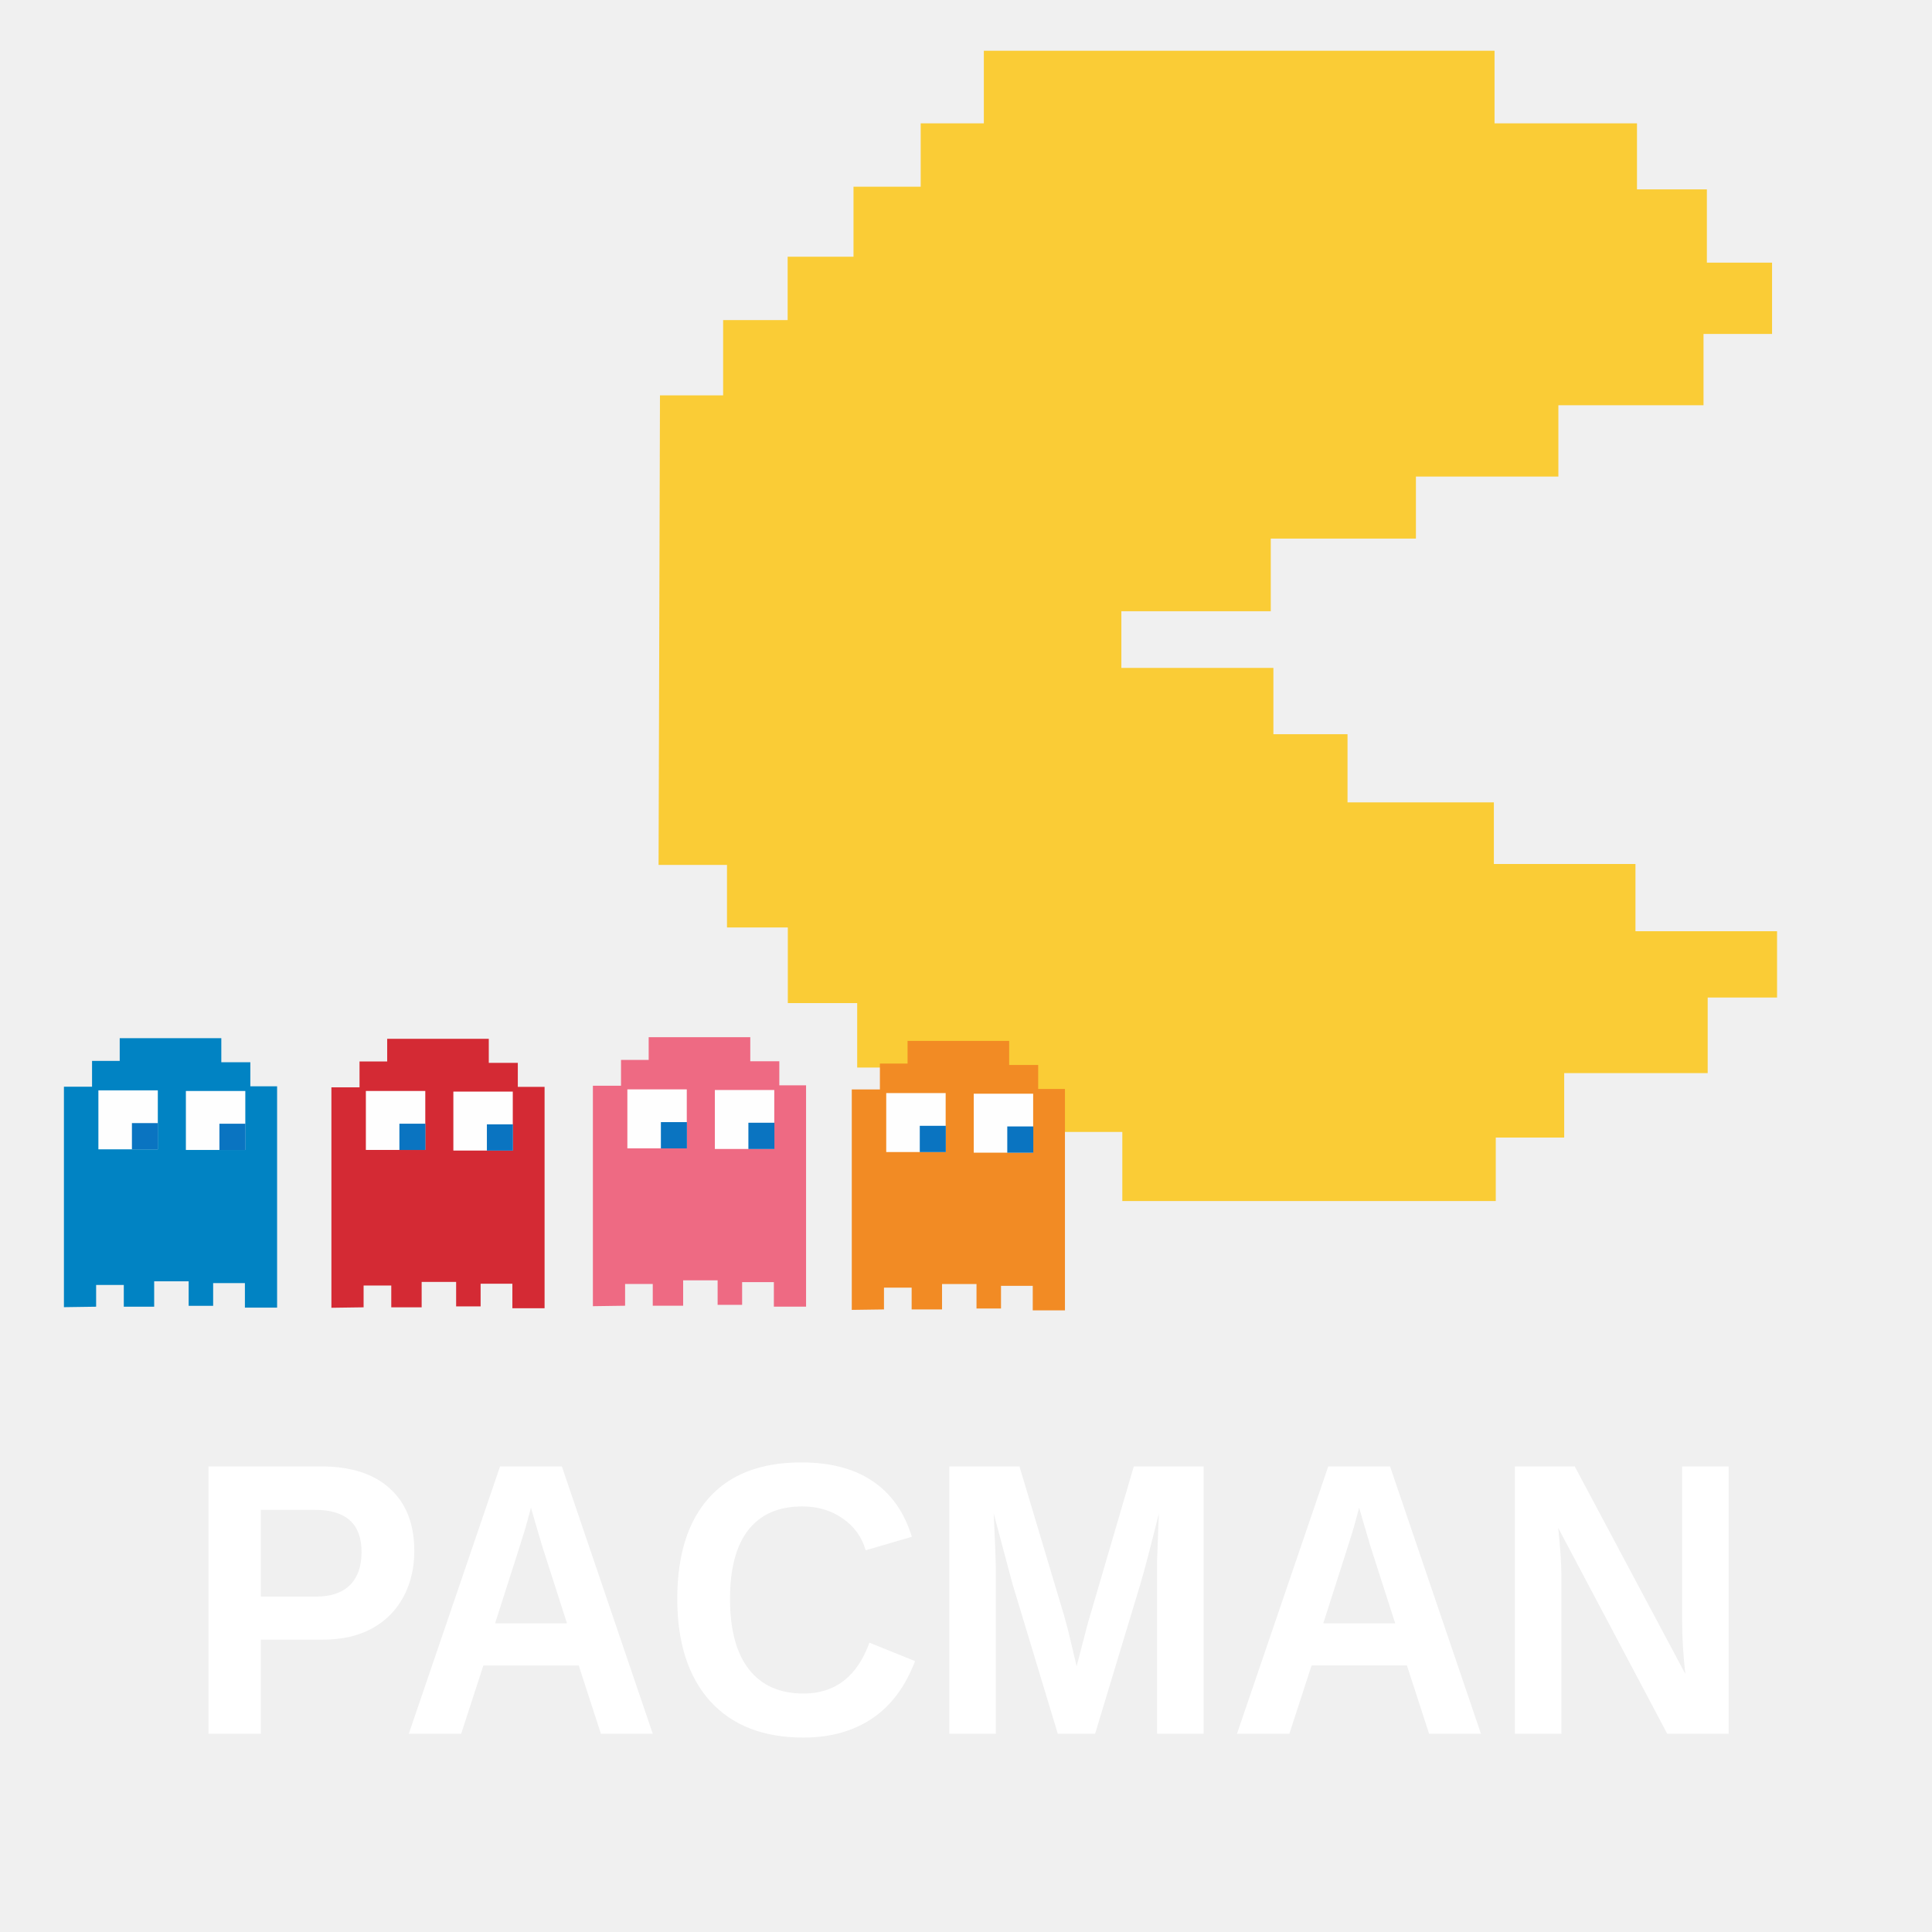
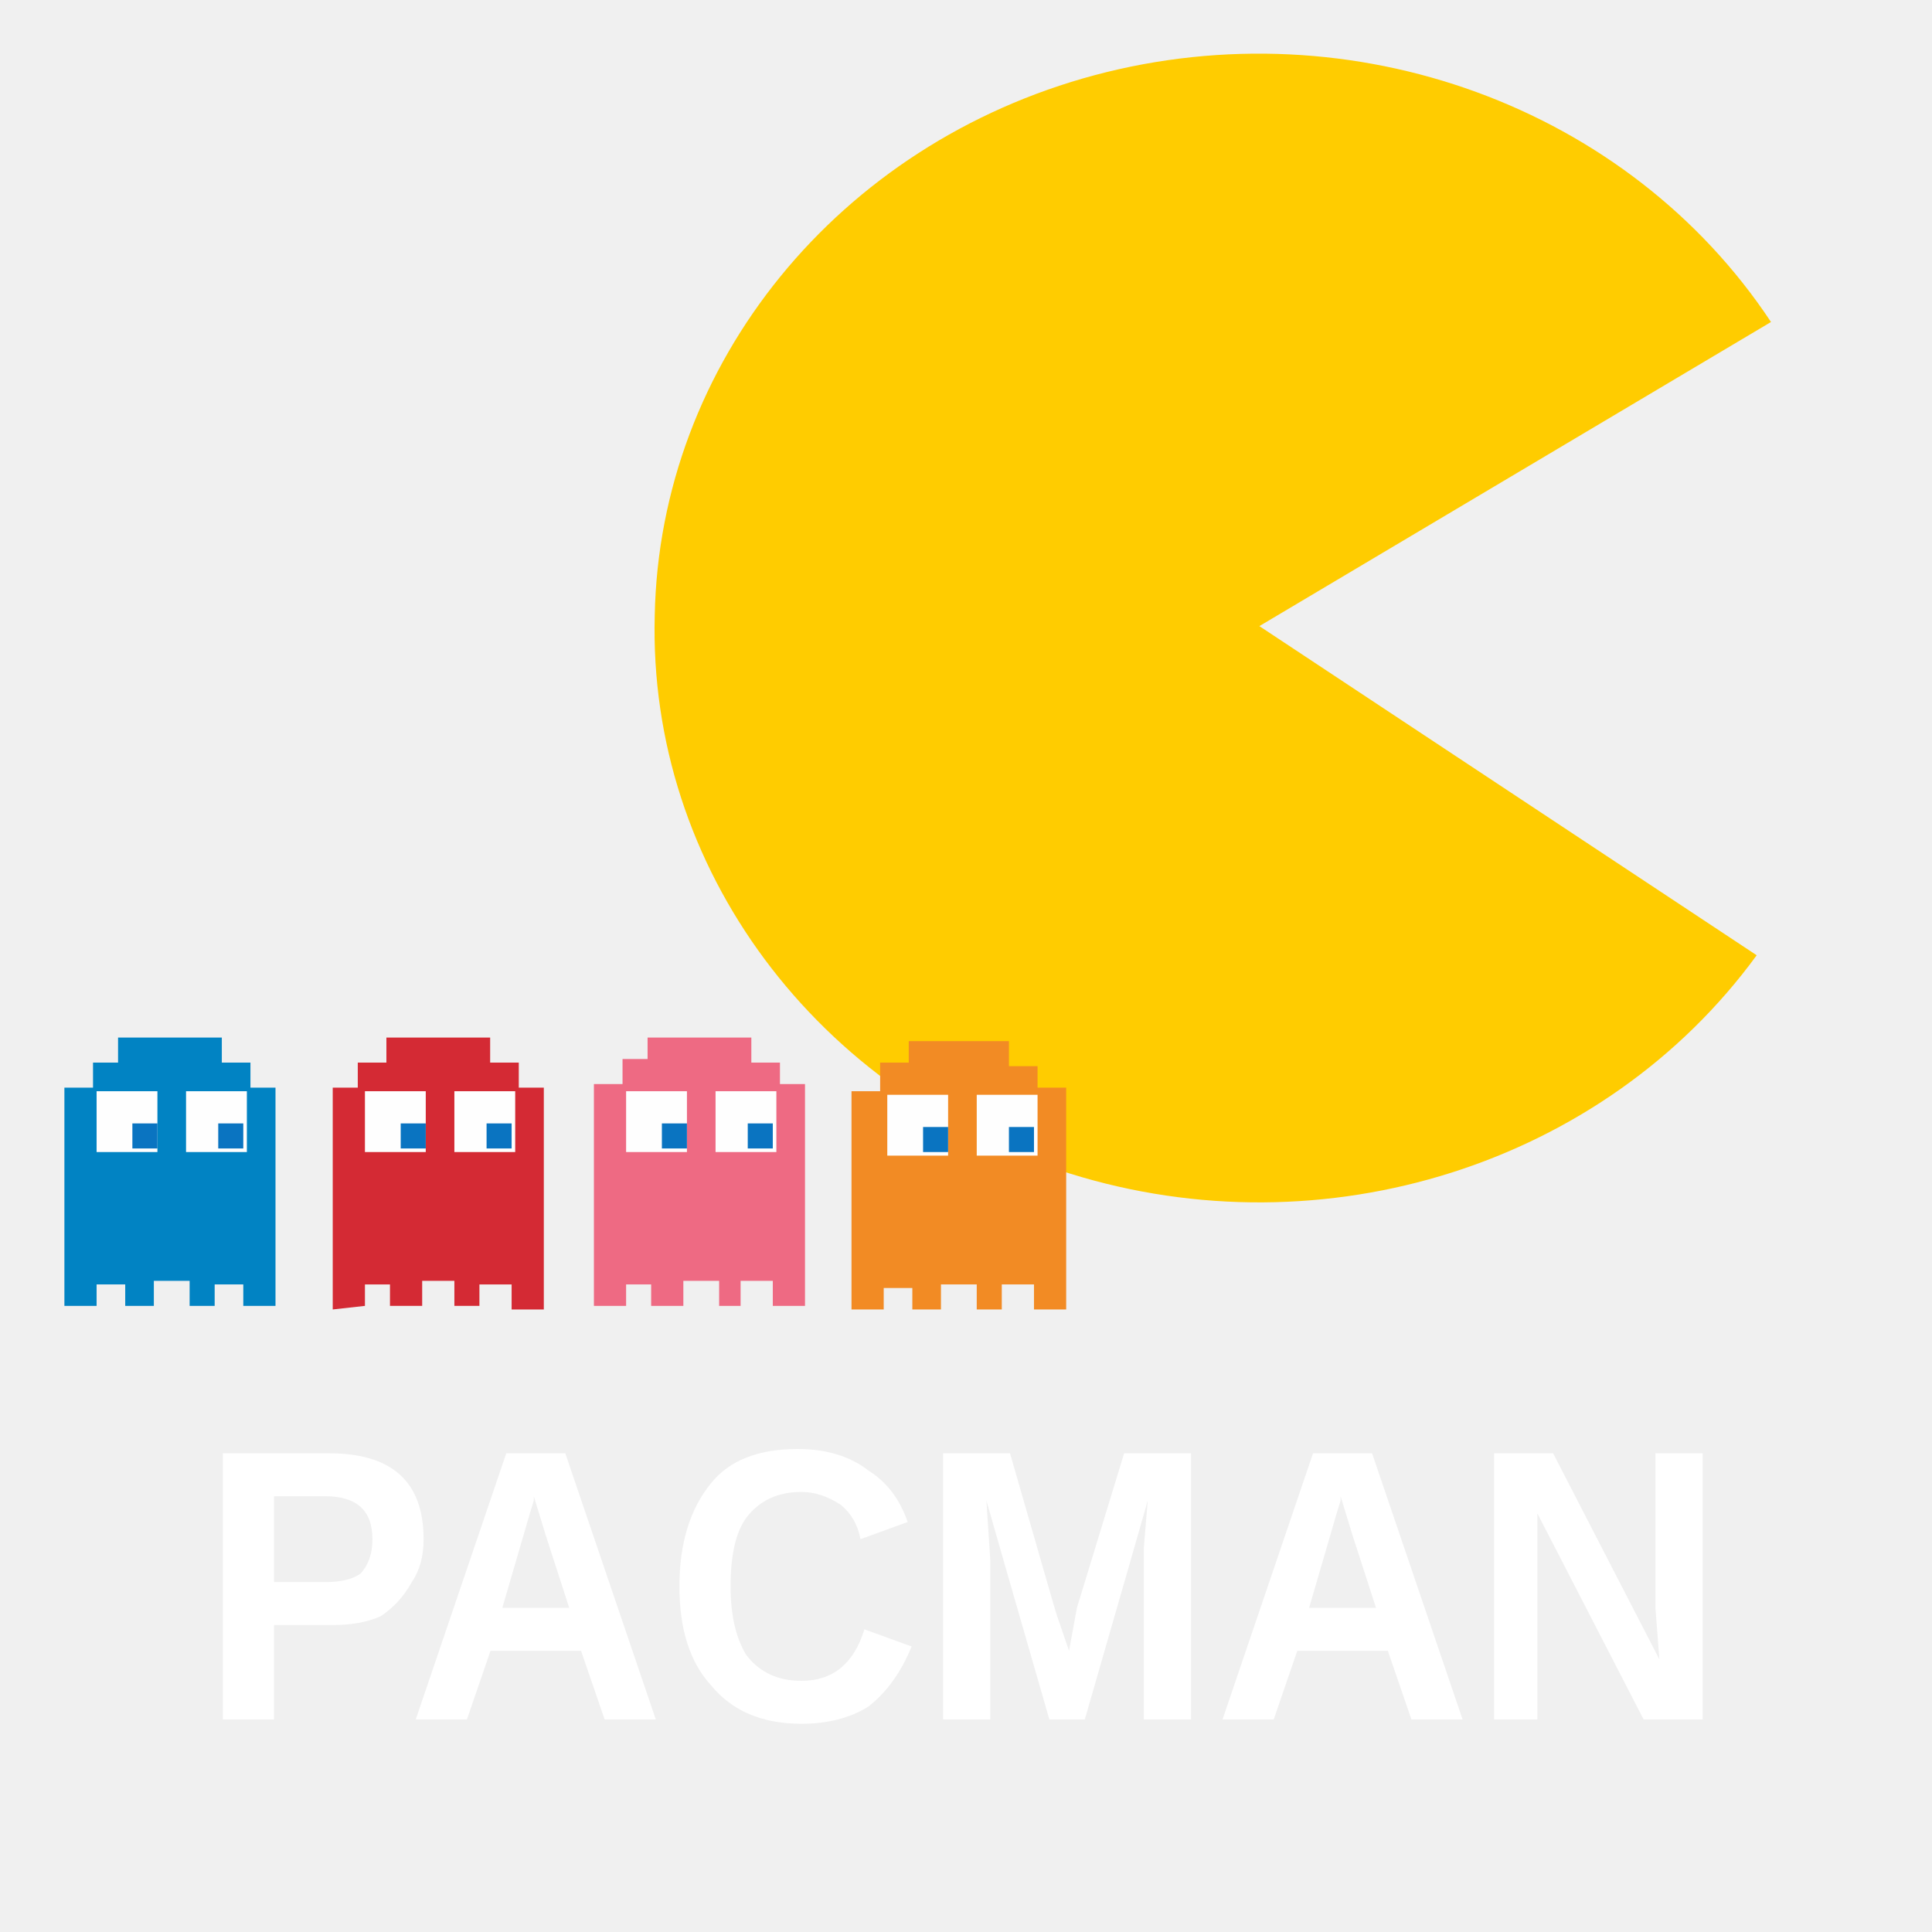
- <svg xmlns="http://www.w3.org/2000/svg" version="1.1" id="svg1" width="540" height="540" viewBox="0 0 540 540">
-   <defs id="defs1" />
-   <path style="fill:#facc36;fill-opacity:1;stroke-width:1" d="m 184.465,110.499 h 17.654 V 89.464 h 18.03 V 71.75 h 18.406 V 52.191 h 18.781 V 34.477 h 17.654 V 14.179 h 142.738 v 20.297 h 39.816 V 52.929 h 19.533 v 20.482 h 18.218 v 19.928 h -19.157 v 19.928 h -40.568 v 19.928 h -39.816 v 17.345 h -40.568 v 20.297 h -41.763 v 15.851 h 42.497 v 18.528 h 20.717 v 19.05 h 40.904 v 17.223 h 39.576 v 18.789 h 39.576 v 18.528 h -19.389 v 21.137 h -40.107 v 18.006 h -19.124 v 17.745 H 313.69 v -19.311 H 262.427 V 298.376 h -22.842 v -18.006 h -19.389 v -21.137 h -16.999 v -17.484 h -19.124 z" id="path3" />
-   <g id="g5" style="display:inline" transform="translate(4.302789)">
-     <path style="fill:#0183c3;fill-opacity:1" d="m 13.565,365.357 v -61.611 h 7.86 v -7.226 h 7.733 v -6.339 h 28.397 v 6.719 h 8.113 v 6.719 h 7.48 v 61.865 h -9.001 v -6.846 H 55.273 v 6.339 h -6.846 v -6.846 h -9.635 v 7.099 H 30.299 v -6.085 h -7.733 v 6.085 z" id="path4" />
-     <rect style="fill:#fefefe;fill-opacity:1" id="rect4" width="16.607" height="16.48" x="23.199" y="304.76" />
-     <rect style="fill:#0a74c1;fill-opacity:1" id="rect5" width="7.274" height="7.343" x="32.571" y="313.91" />
-     <rect style="fill:#fefefe;fill-opacity:1" id="rect4-0" width="16.607" height="16.48" x="47.654" y="304.935" />
-     <rect style="fill:#0a74c1;fill-opacity:1" id="rect5-3" width="7.274" height="7.343" x="57.026" y="314.085" />
-   </g>
-   <g id="g5-4" transform="translate(79.06246,0.1697309)" style="display:inline">
-     <path style="fill:#d42a34;fill-opacity:1" d="m 13.565,365.357 v -61.611 h 7.86 v -7.226 h 7.733 v -6.339 h 28.397 v 6.719 h 8.113 v 6.719 h 7.48 v 61.865 h -9.001 v -6.846 H 55.273 v 6.339 h -6.846 v -6.846 h -9.635 v 7.099 H 30.299 v -6.085 h -7.733 v 6.085 z" id="path4-7" />
-     <rect style="fill:#fefefe;fill-opacity:1" id="rect4-6" width="16.607" height="16.48" x="23.199" y="304.76" />
-     <rect style="fill:#0a74c1;fill-opacity:1" id="rect5-31" width="7.274" height="7.343" x="32.571" y="313.91" />
-     <rect style="fill:#fefefe;fill-opacity:1" id="rect4-0-7" width="16.607" height="16.48" x="47.654" y="304.935" />
-     <rect style="fill:#0a74c1;fill-opacity:1" id="rect5-3-5" width="7.274" height="7.343" x="57.026" y="314.085" />
-   </g>
-   <g id="g5-4-7" transform="translate(152.1505,-0.2748667)" style="display:inline">
-     <path style="fill:#ee6a83;fill-opacity:1" d="m 13.565,365.357 v -61.611 h 7.86 v -7.226 h 7.733 v -6.339 h 28.397 v 6.719 h 8.113 v 6.719 h 7.48 v 61.865 h -9.001 v -6.846 H 55.273 v 6.339 h -6.846 v -6.846 h -9.635 v 7.099 H 30.299 v -6.085 h -7.733 v 6.085 z" id="path4-7-8" />
-     <rect style="fill:#fefefe;fill-opacity:1" id="rect4-6-5" width="16.607" height="16.48" x="23.199" y="304.76" />
-     <rect style="fill:#0a74c1;fill-opacity:1" id="rect5-31-7" width="7.274" height="7.343" x="32.571" y="313.91" />
-     <rect style="fill:#fefefe;fill-opacity:1" id="rect4-0-7-4" width="16.607" height="16.48" x="47.654" y="304.935" />
-     <rect style="fill:#0a74c1;fill-opacity:1" id="rect5-3-5-1" width="7.274" height="7.343" x="57.026" y="314.085" />
-   </g>
-   <g id="g5-4-5" transform="translate(224.5091,0.7592696)" style="display:inline">
-     <path style="fill:#f28b24;fill-opacity:1" d="m 13.565,365.357 v -61.611 h 7.86 v -7.226 h 7.733 v -6.339 h 28.397 v 6.719 h 8.113 v 6.719 h 7.48 v 61.865 h -9.001 v -6.846 H 55.273 v 6.339 h -6.846 v -6.846 h -9.635 v 7.099 H 30.299 v -6.085 h -7.733 v 6.085 z" id="path4-7-3" />
-     <rect style="fill:#fefefe;fill-opacity:1" id="rect4-6-8" width="16.607" height="16.48" x="23.199" y="304.76" />
-     <rect style="fill:#0a74c1;fill-opacity:1" id="rect5-31-8" width="7.274" height="7.343" x="32.571" y="313.91" />
-     <rect style="fill:#fefefe;fill-opacity:1" id="rect4-0-7-3" width="16.607" height="16.48" x="47.654" y="304.935" />
-     <rect style="fill:#0a74c1;fill-opacity:1" id="rect5-3-5-18" width="7.274" height="7.343" x="57.026" y="314.085" />
-   </g>
-   <path d="m -76.389,460.712 q 0,5.977 -2.725,10.679 -2.725,4.702 -7.822,7.295 -5.054,2.549 -12.041,2.549 h -15.381 v 21.797 h -12.964 v -61.919 h 27.817 q 11.118,0 17.095,5.142 6.021,5.098 6.021,14.458 z m -13.052,0.22 q 0,-9.756 -11.514,-9.756 h -13.403 v 20.083 h 13.755 q 5.361,0 8.262,-2.637 2.9,-2.681 2.9,-7.69 z m 59.238,42.1 -5.493,-15.82 h -23.599 l -5.493,15.82 h -12.964 l 22.588,-61.919 h 15.293 l 22.5,61.919 z m -17.314,-52.383 -0.264,0.967 q -0.439,1.582 -1.055,3.604 -0.615,2.021 -7.559,22.236 h 17.798 l -6.108,-17.798 -1.89,-5.977 z m 67.456,43.066 q 11.733,0 16.304,-11.777 l 11.294,4.263 q -3.647,8.965 -10.723,13.359 -7.031,4.351 -16.875,4.351 -14.941,0 -23.115,-8.438 -8.13,-8.481 -8.13,-23.687 0,-15.249 7.866,-23.423 7.866,-8.174 22.808,-8.174 10.898,0 17.754,4.395 6.855,4.351 9.624,12.832 l -11.426,3.12 q -1.45,-4.658 -5.713,-7.383 -4.219,-2.769 -9.976,-2.769 -8.789,0 -13.359,5.449 -4.526,5.449 -4.526,15.952 0,10.679 4.658,16.304 4.702,5.625 13.535,5.625 z m 87.495,9.316 v -37.529 q 0,-1.274 0,-2.549 0.044,-1.274 0.439,-10.942 -3.12,11.821 -4.614,16.479 l -11.162,34.541 h -9.229 l -11.162,-34.541 -4.702,-16.479 q 0.527,10.195 0.527,13.491 v 37.529 H 56.019 v -61.919 h 17.358 l 11.074,34.629 0.967,3.34 2.109,8.306 2.769,-9.932 11.382,-36.343 h 17.271 v 61.919 z m 67.324,0 -5.493,-15.82 h -23.599 l -5.493,15.82 h -12.964 l 22.588,-61.919 h 15.293 l 22.5,61.919 z m -17.314,-52.383 -0.264,0.967 q -0.439,1.582 -1.055,3.604 -0.615,2.021 -7.559,22.236 h 17.798 l -6.108,-17.798 -1.89,-5.977 z m 76.245,52.383 -26.982,-47.681 q 0.791,6.943 0.791,11.162 v 36.519 h -11.514 v -61.919 h 14.81 l 27.378,48.076 q -0.791,-6.636 -0.791,-12.085 v -35.991 h 11.514 v 61.919 z" id="text5" style="font-weight:bold;font-size:90px;line-height:0.95;font-family:'Liberation Sans';-inkscape-font-specification:'Liberation Sans Bold';white-space:pre;inline-size:513.13;fill:#ffffff;stroke-width:0.857" transform="matrix(1.129395,0,0,1.206908,202.0692,-122.5182)" aria-label="PACMAN" />
+ <svg xmlns="http://www.w3.org/2000/svg" viewBox="0 0 540 540">
+   <path fill="#fc0" d="M491 267a169 160 0 0 1-192 61 169 160 0 0 1-116-156A169 160 0 0 1 306 21a169 160 0 0 1 189 69l-143 85Z" />
+   <path fill="#0183c3" d="M18 365v-61h8v-7h7v-7h29v7h8v7h7v61h-9v-6h-8v6h-7v-7H43v7h-8v-6h-8v6z" />
+   <path fill="#fefefe" d="M27 305h17v17H27z" />
+   <path fill="#0a74c1" d="M37 314h7v7h-7z" />
+   <path fill="#fefefe" d="M52 305h17v17H52z" />
+   <path fill="#0a74c1" d="M61 314h7v7h-7z" />
+   <path fill="#d42a34" d="M93 366v-62h7v-7h8v-7h29v7h8v7h7v62h-9v-7h-9v6h-7v-7h-9v7h-9v-6h-7v6z" />
+   <path fill="#fefefe" d="M102 305h17v17h-17z" />
+   <path fill="#0a74c1" d="M112 314h7v7h-7z" />
+   <path fill="#fefefe" d="M127 305h17v17h-17z" />
+   <path fill="#0a74c1" d="M136 314h7v7h-7z" />
+   <path fill="#ee6a83" d="M166 365v-62h8v-7h7v-6h29v7h8v6h7v62h-9v-7h-9v7h-6v-7h-10v7h-9v-6h-7v6z" />
+   <path fill="#fefefe" d="M175 305h17v17h-17z" />
+   <path fill="#0a74c1" d="M185 314h7v7h-7z" />
+   <path fill="#fefefe" d="M200 305h17v17h-17z" />
+   <path fill="#0a74c1" d="M209 314h7v7h-7z" />
+   <path fill="#f28b24" d="M238 366v-61h8v-8h8v-6h28v7h8v6h8v62h-9v-7h-9v7h-7v-7h-10v7h-8v-6h-8v6z" />
+   <path fill="#fefefe" d="M248 306h17v17h-17z" />
+   <path fill="#0a74c1" d="M258 315h7v7h-7z" />
+   <path fill="#fefefe" d="M273 306h17v17h-17z" />
+   <path fill="#0a74c1" d="M282 315h7v7h-7z" />
+   <path fill="#fff" d="M-76 461q0 6-3 10-3 5-8 8-5 2-12 2h-15v22h-13v-62h27q12 0 18 5t6 15zm-13 0q0-10-12-10h-13v20h13q6 0 9-2 3-3 3-8zm59 42-6-16h-23l-6 16h-13l23-62h15l23 62zm-18-52v1l-1 3-7 22h17l-6-17-2-6zm68 43q12 0 16-12l12 4q-4 9-11 14-7 4-17 4-15 0-23-9-8-8-8-23t8-24q7-8 22-8 11 0 18 5 7 4 10 12l-12 4q-1-5-5-8-5-3-10-3-9 0-14 6-4 5-4 16 0 10 4 16 5 6 14 6zm87 9v-40l1-11-5 16-11 35h-9l-11-35-5-16 1 14v37H56v-62h17l11 35 1 3 3 8 2-10 12-36h17v62zm68 0-6-16h-23l-6 16h-13l23-62h15l23 62zm-18-52v1l-1 3-7 22h17l-6-17-2-6zm77 52-27-48v48h-11v-62h15l27 48-1-12v-36h12v62z" aria-label="PACMAN" font-family="Liberation Sans" font-size="90" font-weight="700" style="line-height:.95;-inkscape-font-specification:&quot;Liberation Sans Bold&quot;;white-space:pre;inline-size:513.13" transform="matrix(1.1 0 0 1.2 202 -123)" />
</svg>
